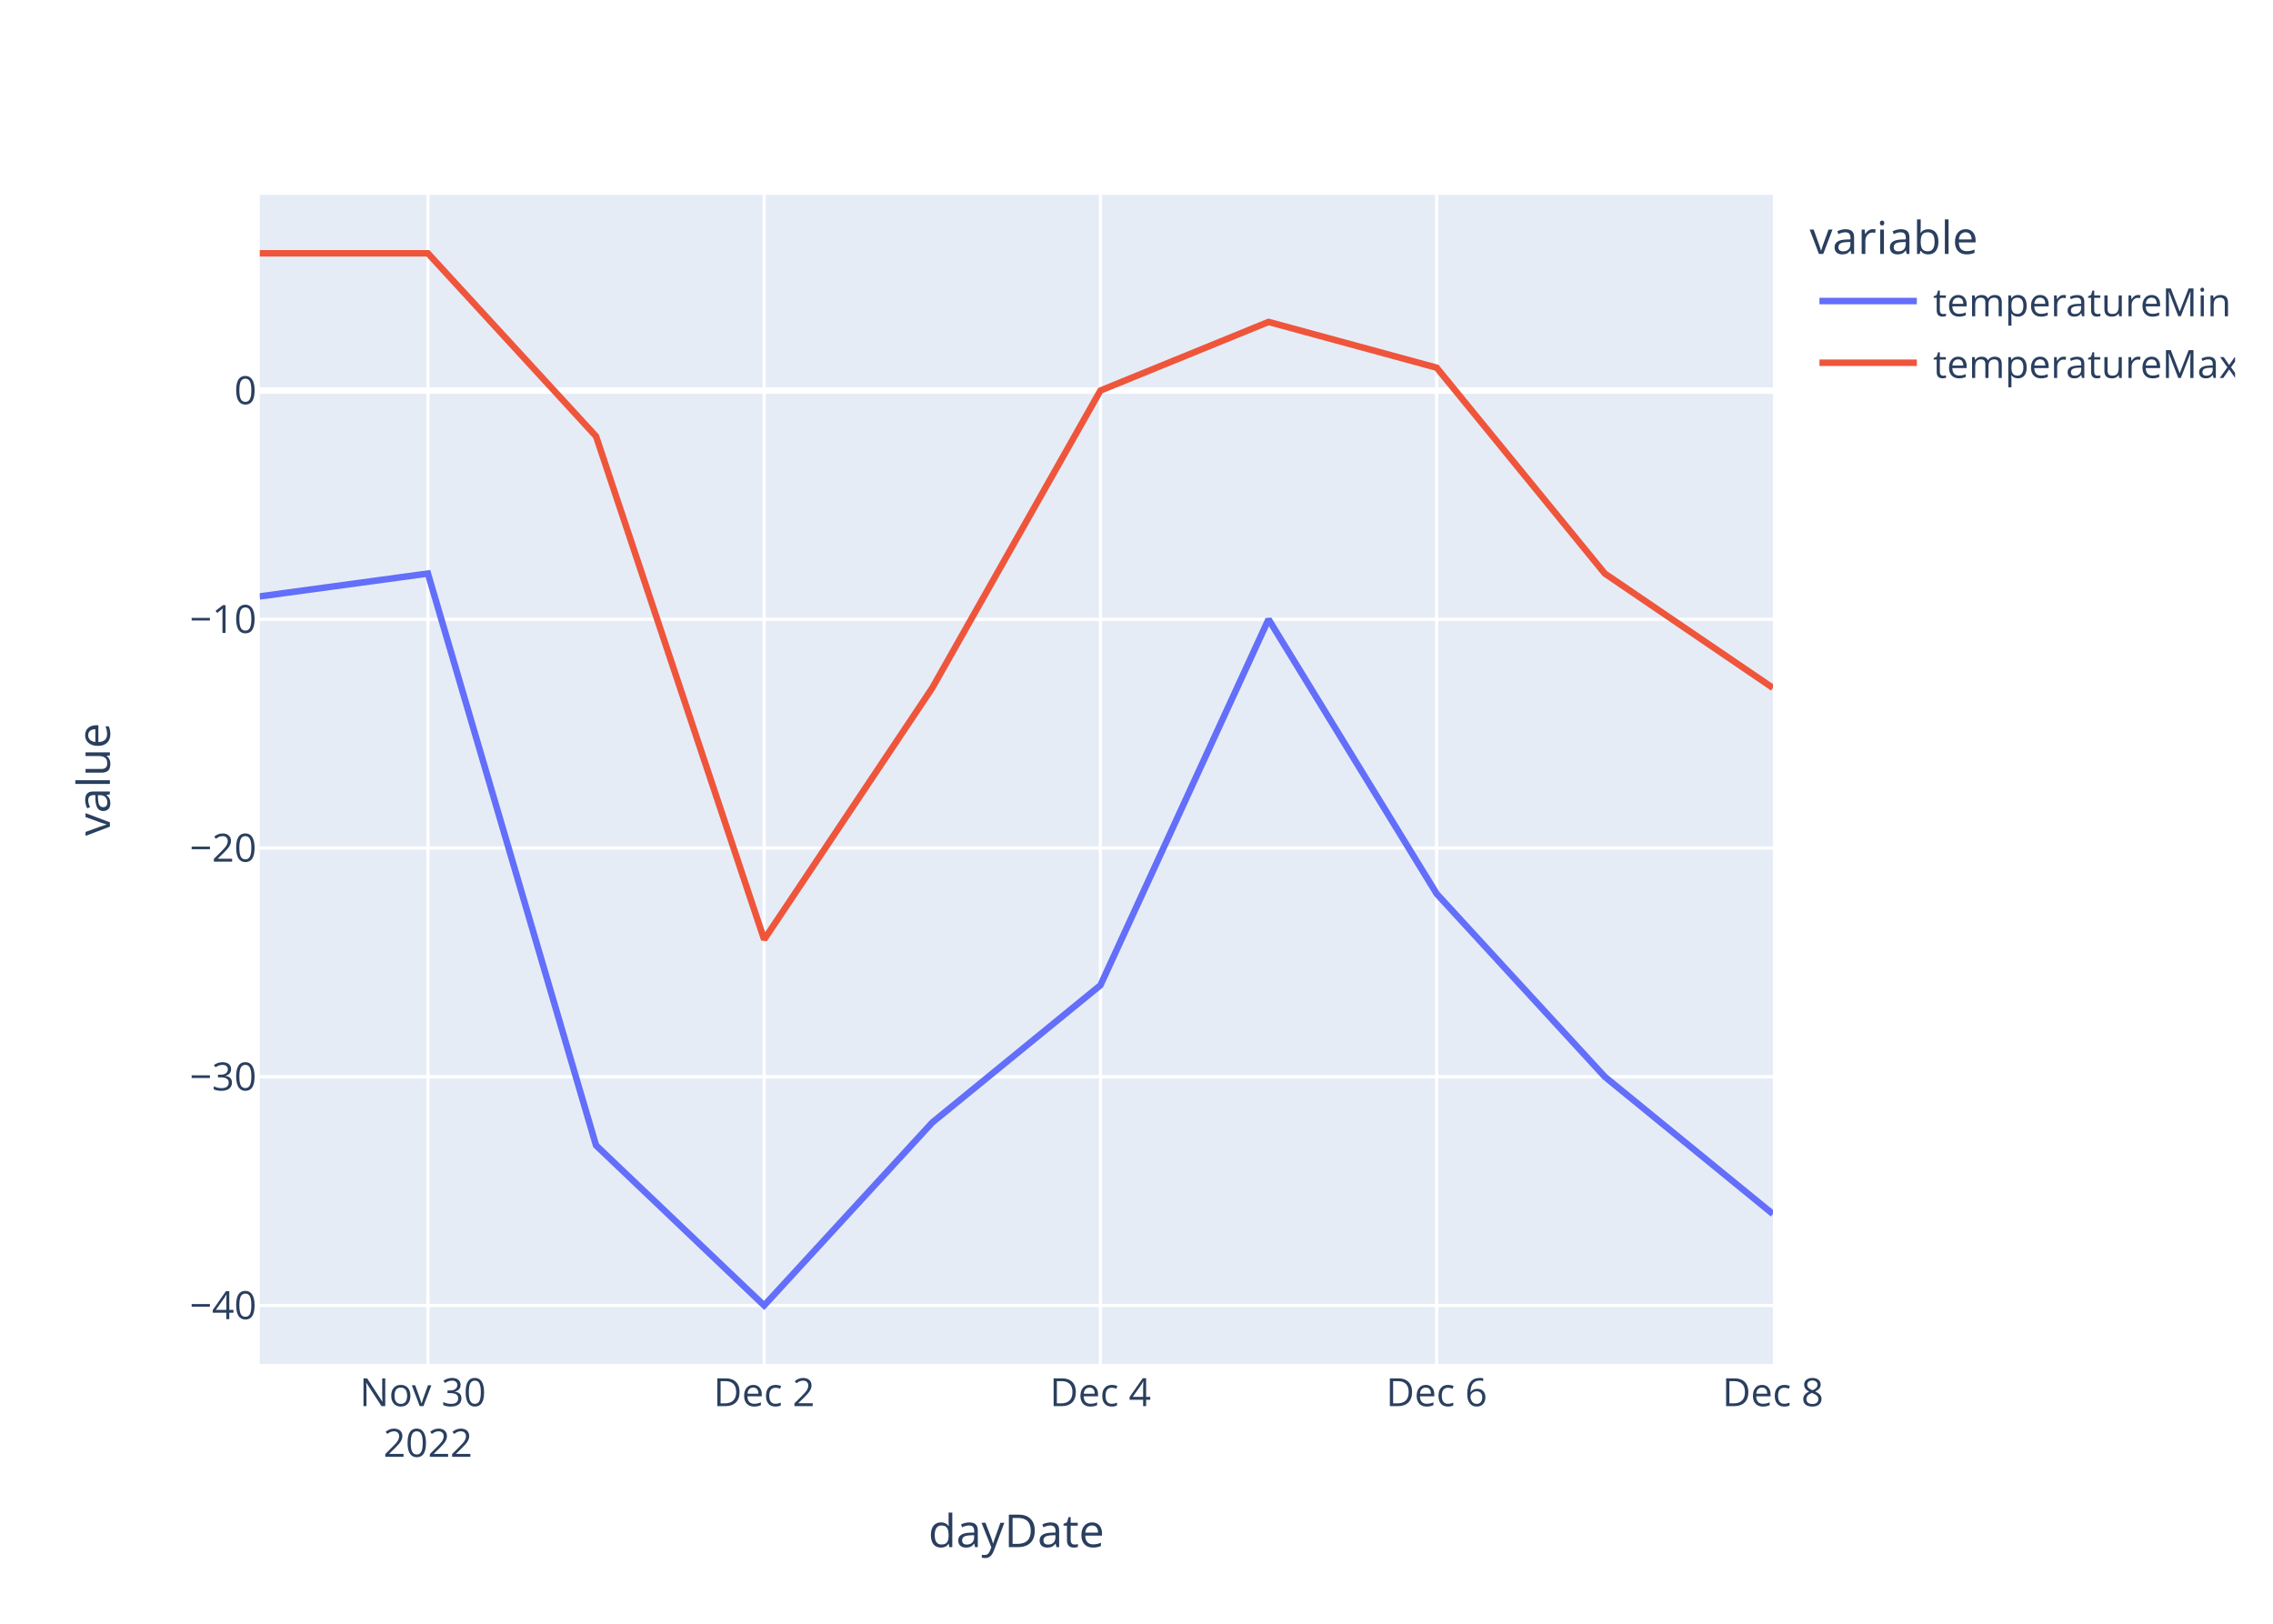
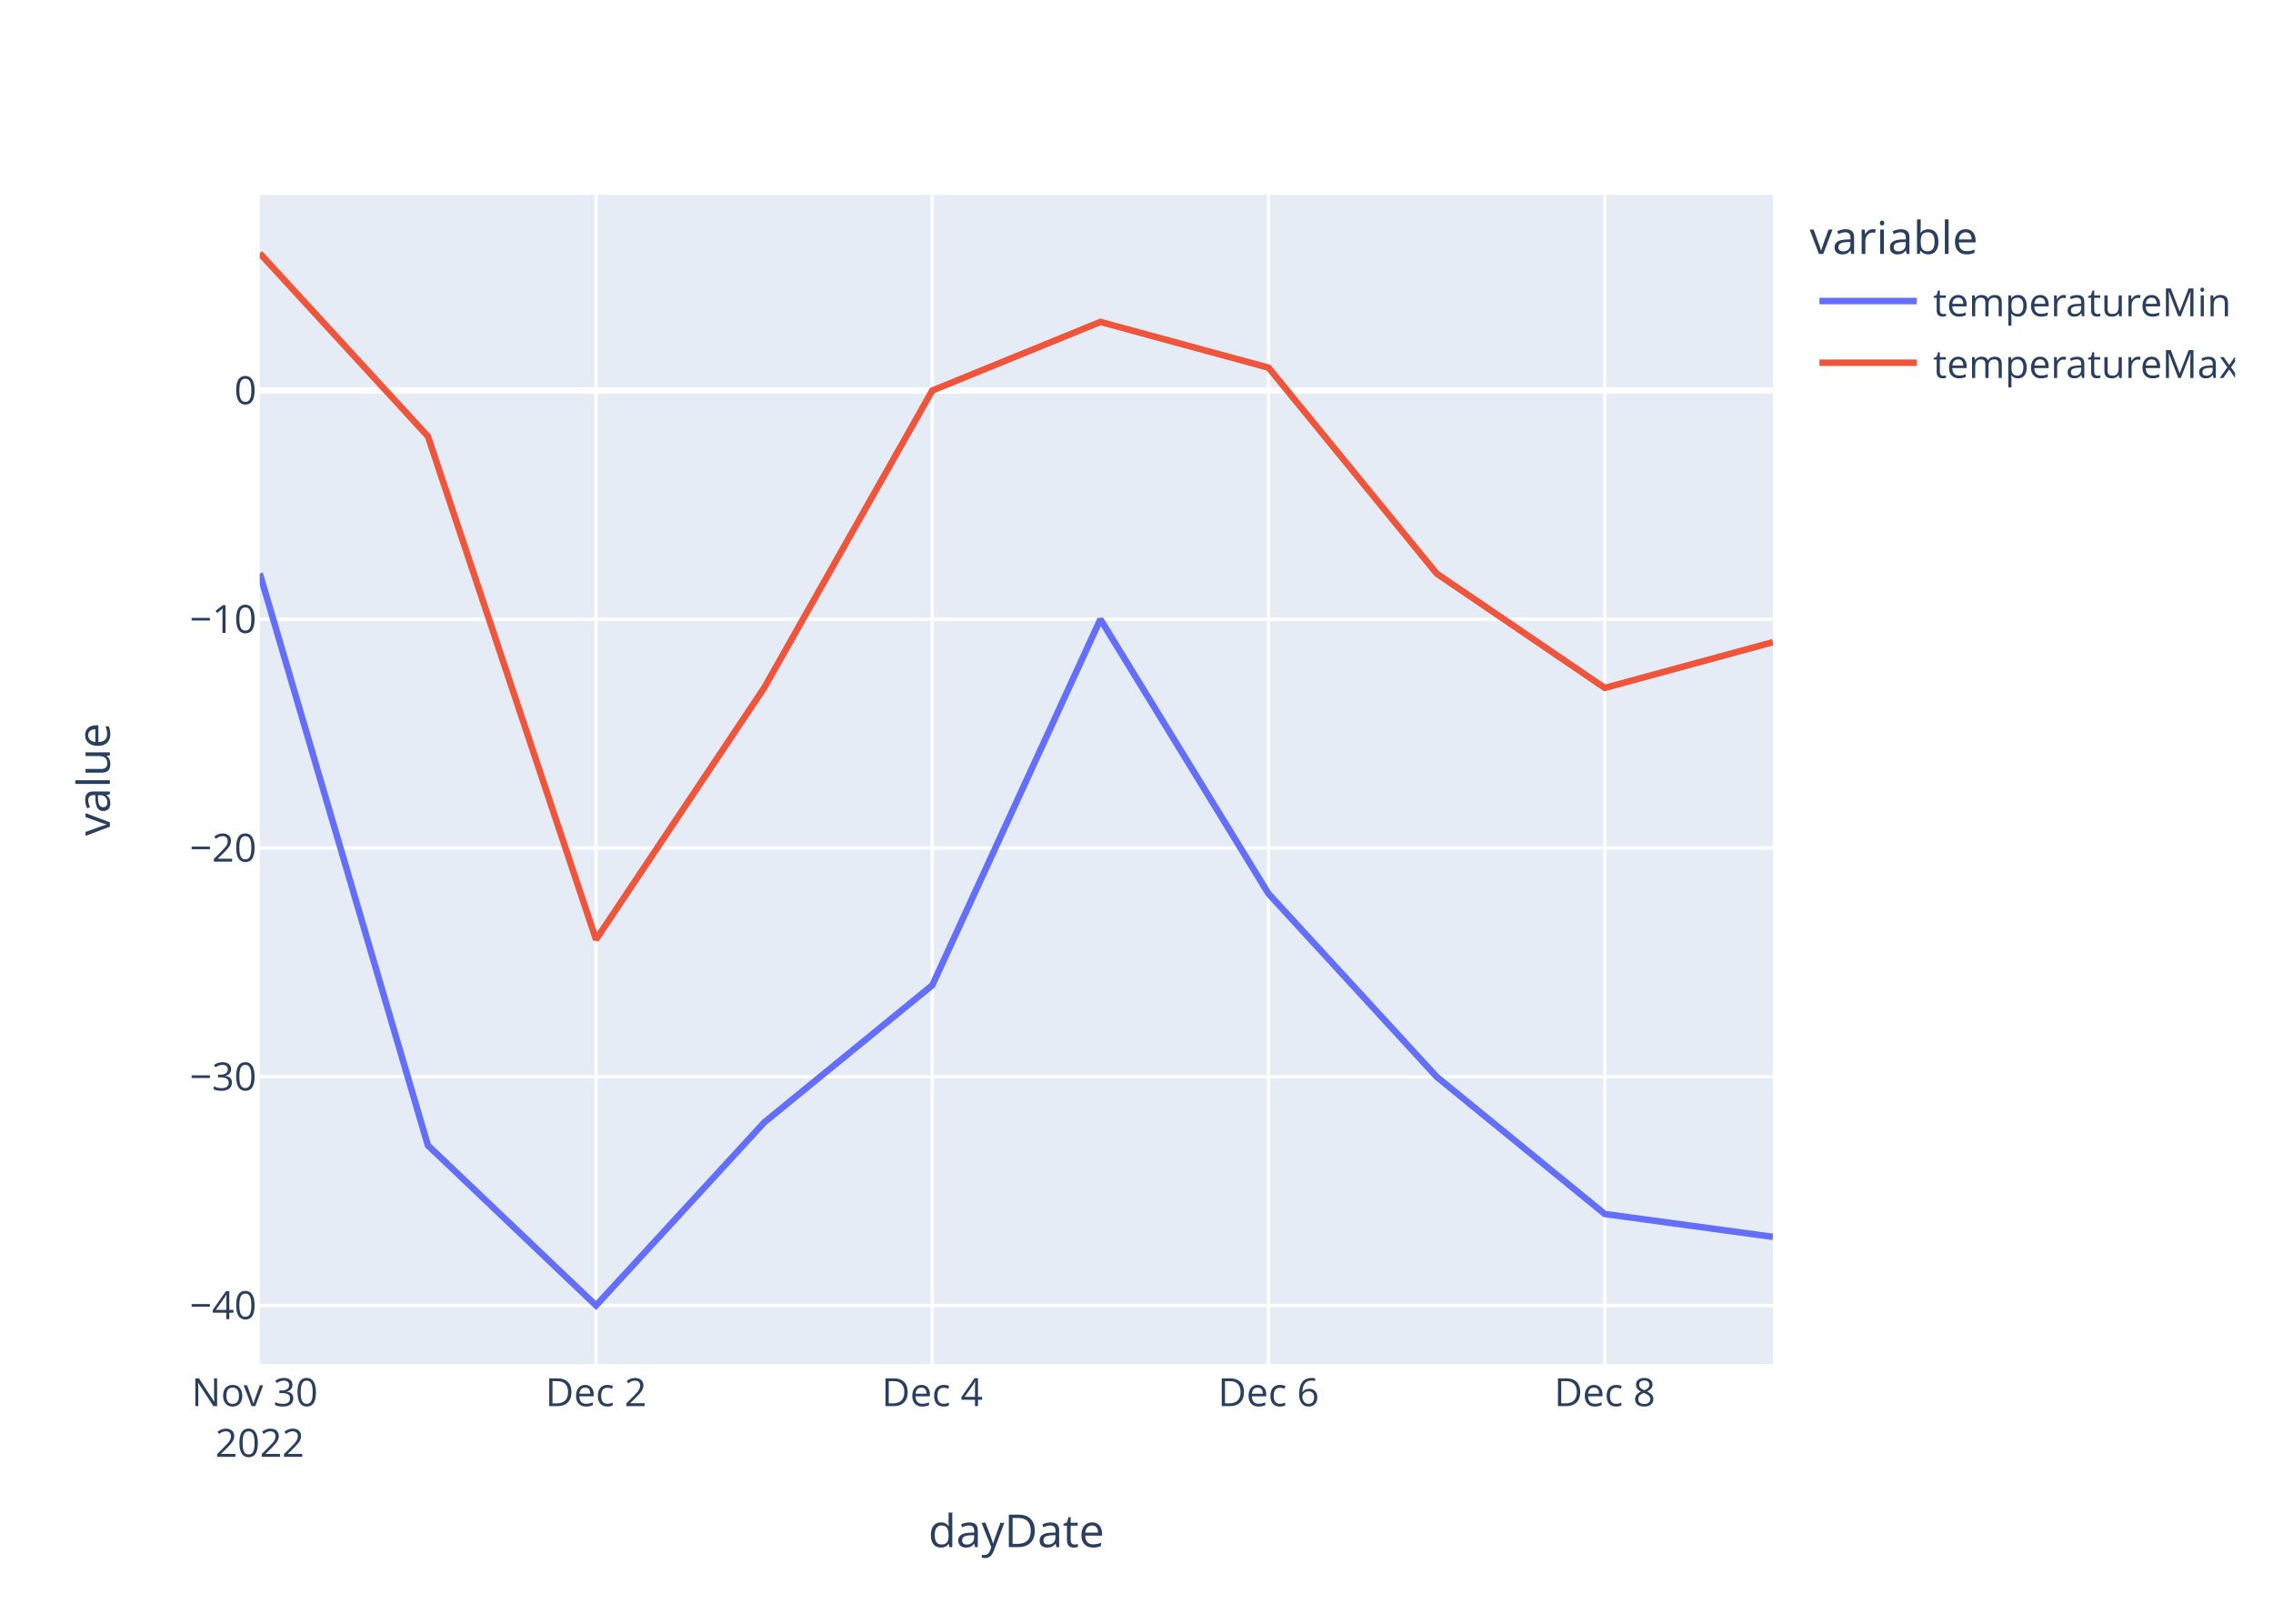
<svg xmlns="http://www.w3.org/2000/svg" class="main-svg" width="700" height="500" style="" viewBox="0 0 700 500">
  <rect x="0" y="0" width="700" height="500" style="fill: rgb(255, 255, 255); fill-opacity: 1;" />
-   <defs id="defs-d62613">
+   <defs id="defs-31736d">
    <g class="clips">
-       <clipPath id="clipd62613xyplot" class="plotclip">
+       <clipPath id="clip31736dxyplot" class="plotclip">
        <rect width="466" height="360" />
      </clipPath>
-       <clipPath class="axesclip" id="clipd62613x">
+       <clipPath class="axesclip" id="clip31736dx">
        <rect x="80" y="0" width="466" height="500" />
      </clipPath>
-       <clipPath class="axesclip" id="clipd62613y">
+       <clipPath class="axesclip" id="clip31736dy">
        <rect x="0" y="60" width="700" height="360" />
      </clipPath>
-       <clipPath class="axesclip" id="clipd62613xy">
+       <clipPath class="axesclip" id="clip31736dxy">
        <rect x="80" y="60" width="466" height="360" />
      </clipPath>
    </g>
    <g class="gradients" />
    <g class="patterns" />
  </defs>
  <g class="bglayer">
    <rect class="bg" x="80" y="60" width="466" height="360" style="fill: rgb(229, 236, 246); fill-opacity: 1; stroke-width: 0;" />
  </g>
  <g class="layer-below">
    <g class="imagelayer" />
    <g class="shapelayer" />
  </g>
  <g class="cartesianlayer">
    <g class="subplot xy">
      <g class="layer-subplot">
        <g class="shapelayer" />
        <g class="imagelayer" />
      </g>
      <g class="minor-gridlayer">
        <g class="x" />
        <g class="y" />
      </g>
      <g class="gridlayer">
        <g class="x">
-           <path class="xgrid crisp" transform="translate(131.78,0)" d="M0,60v360" style="stroke: rgb(255, 255, 255); stroke-opacity: 1; stroke-width: 1px;" />
-           <path class="xgrid crisp" transform="translate(235.33,0)" d="M0,60v360" style="stroke: rgb(255, 255, 255); stroke-opacity: 1; stroke-width: 1px;" />
-           <path class="xgrid crisp" transform="translate(338.89,0)" d="M0,60v360" style="stroke: rgb(255, 255, 255); stroke-opacity: 1; stroke-width: 1px;" />
-           <path class="xgrid crisp" transform="translate(442.44,0)" d="M0,60v360" style="stroke: rgb(255, 255, 255); stroke-opacity: 1; stroke-width: 1px;" />
+           <path class="xgrid crisp" transform="translate(183.56,0)" d="M0,60v360" style="stroke: rgb(255, 255, 255); stroke-opacity: 1; stroke-width: 1px;" />
+           <path class="xgrid crisp" transform="translate(287.11,0)" d="M0,60v360" style="stroke: rgb(255, 255, 255); stroke-opacity: 1; stroke-width: 1px;" />
+           <path class="xgrid crisp" transform="translate(390.67,0)" d="M0,60v360" style="stroke: rgb(255, 255, 255); stroke-opacity: 1; stroke-width: 1px;" />
+           <path class="xgrid crisp" transform="translate(494.22,0)" d="M0,60v360" style="stroke: rgb(255, 255, 255); stroke-opacity: 1; stroke-width: 1px;" />
        </g>
        <g class="y">
          <path class="ygrid crisp" transform="translate(0,402)" d="M80,0h466" style="stroke: rgb(255, 255, 255); stroke-opacity: 1; stroke-width: 1px;" />
          <path class="ygrid crisp" transform="translate(0,331.57)" d="M80,0h466" style="stroke: rgb(255, 255, 255); stroke-opacity: 1; stroke-width: 1px;" />
          <path class="ygrid crisp" transform="translate(0,261.13)" d="M80,0h466" style="stroke: rgb(255, 255, 255); stroke-opacity: 1; stroke-width: 1px;" />
          <path class="ygrid crisp" transform="translate(0,190.7)" d="M80,0h466" style="stroke: rgb(255, 255, 255); stroke-opacity: 1; stroke-width: 1px;" />
        </g>
      </g>
      <g class="zerolinelayer">
        <path class="yzl zl crisp" transform="translate(0,120.26)" d="M80,0h466" style="stroke: rgb(255, 255, 255); stroke-opacity: 1; stroke-width: 2px;" />
      </g>
      <path class="xlines-below" />
      <path class="ylines-below" />
      <g class="overlines-below" />
      <g class="xaxislayer-below" />
      <g class="yaxislayer-below" />
      <g class="overaxes-below" />
-       <g class="plot" transform="translate(80,60)" clip-path="url(#clipd62613xyplot)">
+       <g class="plot" transform="translate(80,60)" clip-path="url(#clip31736dxyplot)">
        <g class="scatterlayer mlayer">
-           <g class="trace scatter trace7ebf7a" style="stroke-miterlimit: 2; opacity: 1;">
+           <g class="trace scatter trace61ec0a" style="stroke-miterlimit: 2; opacity: 1;">
            <g class="fills" />
            <g class="errorbars" />
            <g class="lines">
-               <path class="js-line" d="M0,123.65L51.78,116.61L103.56,292.7L155.33,342L207.11,285.65L258.89,243.39L310.67,130.7L362.44,215.22L414.22,271.57L466,313.83" style="vector-effect: non-scaling-stroke; fill: none; stroke: rgb(99, 110, 250); stroke-opacity: 1; stroke-width: 2px; opacity: 1;" />
+               <path class="js-line" d="M0,116.61L51.78,292.7L103.56,342L155.33,285.65L207.11,243.39L258.89,130.7L310.67,215.22L362.44,271.57L414.22,313.83L466,320.87" style="vector-effect: non-scaling-stroke; fill: none; stroke: rgb(99, 110, 250); stroke-opacity: 1; stroke-width: 2px; opacity: 1;" />
            </g>
            <g class="points" />
            <g class="text" />
          </g>
-           <g class="trace scatter traceae33a6" style="stroke-miterlimit: 2; opacity: 1;">
+           <g class="trace scatter trace1351b4" style="stroke-miterlimit: 2; opacity: 1;">
            <g class="fills" />
            <g class="errorbars" />
            <g class="lines">
-               <path class="js-line" d="M0,18L51.78,18L103.56,74.35L155.33,229.3L207.11,151.83L258.89,60.26L310.67,39.13L362.44,53.22L414.22,116.61L466,151.83" style="vector-effect: non-scaling-stroke; fill: none; stroke: rgb(239, 85, 59); stroke-opacity: 1; stroke-width: 2px; opacity: 1;" />
+               <path class="js-line" d="M0,18L51.78,74.35L103.56,229.3L155.33,151.83L207.11,60.26L258.89,39.13L310.67,53.22L362.44,116.61L414.22,151.83L466,137.74" style="vector-effect: non-scaling-stroke; fill: none; stroke: rgb(239, 85, 59); stroke-opacity: 1; stroke-width: 2px; opacity: 1;" />
            </g>
            <g class="points" />
            <g class="text" />
          </g>
        </g>
      </g>
      <g class="overplot" />
      <path class="xlines-above crisp" d="M0,0" style="fill: none;" />
      <path class="ylines-above crisp" d="M0,0" style="fill: none;" />
      <g class="overlines-above" />
      <g class="xaxislayer-above">
        <g class="xtick">
-           <text text-anchor="middle" x="0" y="433" transform="translate(131.78,0)" style="font-family: 'Open Sans', verdana, arial, sans-serif; font-size: 12px; fill: rgb(42, 63, 95); fill-opacity: 1; white-space: pre; opacity: 1;">
+           <text text-anchor="middle" x="0" y="433" transform="translate(80,0)" style="font-family: 'Open Sans', verdana, arial, sans-serif; font-size: 12px; fill: rgb(42, 63, 95); fill-opacity: 1; white-space: pre; opacity: 1;">
            <tspan class="line" dy="0em" x="0" y="433">Nov 30</tspan>
            <tspan class="line" dy="1.3em" x="0" y="433">2022</tspan>
          </text>
        </g>
        <g class="xtick">
-           <text text-anchor="middle" x="0" y="433" style="font-family: 'Open Sans', verdana, arial, sans-serif; font-size: 12px; fill: rgb(42, 63, 95); fill-opacity: 1; white-space: pre; opacity: 1;" transform="translate(235.33,0)">Dec 2</text>
+           <text text-anchor="middle" x="0" y="433" style="font-family: 'Open Sans', verdana, arial, sans-serif; font-size: 12px; fill: rgb(42, 63, 95); fill-opacity: 1; white-space: pre; opacity: 1;" transform="translate(183.56,0)">Dec 2</text>
        </g>
        <g class="xtick">
-           <text text-anchor="middle" x="0" y="433" style="font-family: 'Open Sans', verdana, arial, sans-serif; font-size: 12px; fill: rgb(42, 63, 95); fill-opacity: 1; white-space: pre; opacity: 1;" transform="translate(338.89,0)">Dec 4</text>
+           <text text-anchor="middle" x="0" y="433" style="font-family: 'Open Sans', verdana, arial, sans-serif; font-size: 12px; fill: rgb(42, 63, 95); fill-opacity: 1; white-space: pre; opacity: 1;" transform="translate(287.11,0)">Dec 4</text>
        </g>
        <g class="xtick">
-           <text text-anchor="middle" x="0" y="433" style="font-family: 'Open Sans', verdana, arial, sans-serif; font-size: 12px; fill: rgb(42, 63, 95); fill-opacity: 1; white-space: pre; opacity: 1;" transform="translate(442.44,0)">Dec 6</text>
+           <text text-anchor="middle" x="0" y="433" style="font-family: 'Open Sans', verdana, arial, sans-serif; font-size: 12px; fill: rgb(42, 63, 95); fill-opacity: 1; white-space: pre; opacity: 1;" transform="translate(390.67,0)">Dec 6</text>
        </g>
        <g class="xtick">
-           <text text-anchor="middle" x="0" y="433" style="font-family: 'Open Sans', verdana, arial, sans-serif; font-size: 12px; fill: rgb(42, 63, 95); fill-opacity: 1; white-space: pre; opacity: 1;" transform="translate(546,0)">Dec 8</text>
+           <text text-anchor="middle" x="0" y="433" style="font-family: 'Open Sans', verdana, arial, sans-serif; font-size: 12px; fill: rgb(42, 63, 95); fill-opacity: 1; white-space: pre; opacity: 1;" transform="translate(494.22,0)">Dec 8</text>
        </g>
      </g>
      <g class="yaxislayer-above">
        <g class="ytick">
          <text text-anchor="end" x="79" y="4.2" transform="translate(0,402)" style="font-family: 'Open Sans', verdana, arial, sans-serif; font-size: 12px; fill: rgb(42, 63, 95); fill-opacity: 1; white-space: pre; opacity: 1;">−40</text>
        </g>
        <g class="ytick">
          <text text-anchor="end" x="79" y="4.2" style="font-family: 'Open Sans', verdana, arial, sans-serif; font-size: 12px; fill: rgb(42, 63, 95); fill-opacity: 1; white-space: pre; opacity: 1;" transform="translate(0,331.57)">−30</text>
        </g>
        <g class="ytick">
          <text text-anchor="end" x="79" y="4.2" style="font-family: 'Open Sans', verdana, arial, sans-serif; font-size: 12px; fill: rgb(42, 63, 95); fill-opacity: 1; white-space: pre; opacity: 1;" transform="translate(0,261.13)">−20</text>
        </g>
        <g class="ytick">
          <text text-anchor="end" x="79" y="4.2" style="font-family: 'Open Sans', verdana, arial, sans-serif; font-size: 12px; fill: rgb(42, 63, 95); fill-opacity: 1; white-space: pre; opacity: 1;" transform="translate(0,190.7)">−10</text>
        </g>
        <g class="ytick">
          <text text-anchor="end" x="79" y="4.2" style="font-family: 'Open Sans', verdana, arial, sans-serif; font-size: 12px; fill: rgb(42, 63, 95); fill-opacity: 1; white-space: pre; opacity: 1;" transform="translate(0,120.26)">0</text>
        </g>
      </g>
      <g class="overaxes-above" />
    </g>
  </g>
  <g class="polarlayer" />
  <g class="smithlayer" />
  <g class="ternarylayer" />
  <g class="geolayer" />
  <g class="funnelarealayer" />
  <g class="pielayer" />
  <g class="iciclelayer" />
  <g class="treemaplayer" />
  <g class="sunburstlayer" />
  <g class="glimages" />
-   <defs id="topdefs-d62613">
+   <defs id="topdefs-31736d">
    <g class="clips" />
-     <clipPath id="legendd62613">
+     <clipPath id="legend31736d">
      <rect width="133" height="67" x="0" y="0" />
    </clipPath>
  </defs>
  <g class="layer-above">
    <g class="imagelayer" />
    <g class="shapelayer" />
  </g>
  <g class="infolayer">
    <g class="legend" pointer-events="all" transform="translate(555.32,60)">
      <rect class="bg" shape-rendering="crispEdges" style="stroke: rgb(68, 68, 68); stroke-opacity: 1; fill: rgb(255, 255, 255); fill-opacity: 1; stroke-width: 0px;" width="133" height="67" x="0" y="0" />
-       <g class="scrollbox" transform="" clip-path="url(#legendd62613)">
+       <g class="scrollbox" transform="" clip-path="url(#legend31736d)">
        <text class="legendtitletext" text-anchor="start" x="2" y="18.2" style="font-family: 'Open Sans', verdana, arial, sans-serif; font-size: 14px; fill: rgb(42, 63, 95); fill-opacity: 1; white-space: pre;">variable</text>
        <g class="groups" transform="">
          <g class="traces" transform="translate(0,32.7)" style="opacity: 1;">
            <text class="legendtext" text-anchor="start" x="40" y="4.68" style="font-family: 'Open Sans', verdana, arial, sans-serif; font-size: 12px; fill: rgb(42, 63, 95); fill-opacity: 1; white-space: pre;">temperatureMin</text>
            <g class="layers" style="opacity: 1;">
              <g class="legendfill" />
              <g class="legendlines">
                <path class="js-line" d="M5,0h30" style="fill: none; stroke: rgb(99, 110, 250); stroke-opacity: 1; stroke-width: 2px;" />
              </g>
              <g class="legendsymbols">
                <g class="legendpoints" />
              </g>
            </g>
            <rect class="legendtoggle" x="0" y="-9.5" width="127.375" height="19" style="fill: rgb(0, 0, 0); fill-opacity: 0;" />
          </g>
        </g>
        <g class="groups" transform="">
          <g class="traces" transform="translate(0,51.7)" style="opacity: 1;">
            <text class="legendtext" text-anchor="start" x="40" y="4.68" style="font-family: 'Open Sans', verdana, arial, sans-serif; font-size: 12px; fill: rgb(42, 63, 95); fill-opacity: 1; white-space: pre;">temperatureMax</text>
            <g class="layers" style="opacity: 1;">
              <g class="legendfill" />
              <g class="legendlines">
                <path class="js-line" d="M5,0h30" style="fill: none; stroke: rgb(239, 85, 59); stroke-opacity: 1; stroke-width: 2px;" />
              </g>
              <g class="legendsymbols">
                <g class="legendpoints" />
              </g>
            </g>
            <rect class="legendtoggle" x="0" y="-9.5" width="127.375" height="19" style="fill: rgb(0, 0, 0); fill-opacity: 0;" />
          </g>
        </g>
      </g>
      <rect class="scrollbar" rx="20" ry="3" width="0" height="0" style="fill: rgb(128, 139, 164); fill-opacity: 1;" x="0" y="0" />
    </g>
    <g class="g-gtitle" />
    <g class="g-xtitle">
      <text class="xtitle" x="313" y="476.409" text-anchor="middle" style="font-family: 'Open Sans', verdana, arial, sans-serif; font-size: 14px; fill: rgb(42, 63, 95); opacity: 1; font-weight: normal; white-space: pre;">dayDate</text>
    </g>
    <g class="g-ytitle">
      <text class="ytitle" transform="rotate(-90,33.84063,240)" x="33.841" y="240" text-anchor="middle" style="font-family: 'Open Sans', verdana, arial, sans-serif; font-size: 14px; fill: rgb(42, 63, 95); opacity: 1; font-weight: normal; white-space: pre;">value</text>
    </g>
  </g>
</svg>
